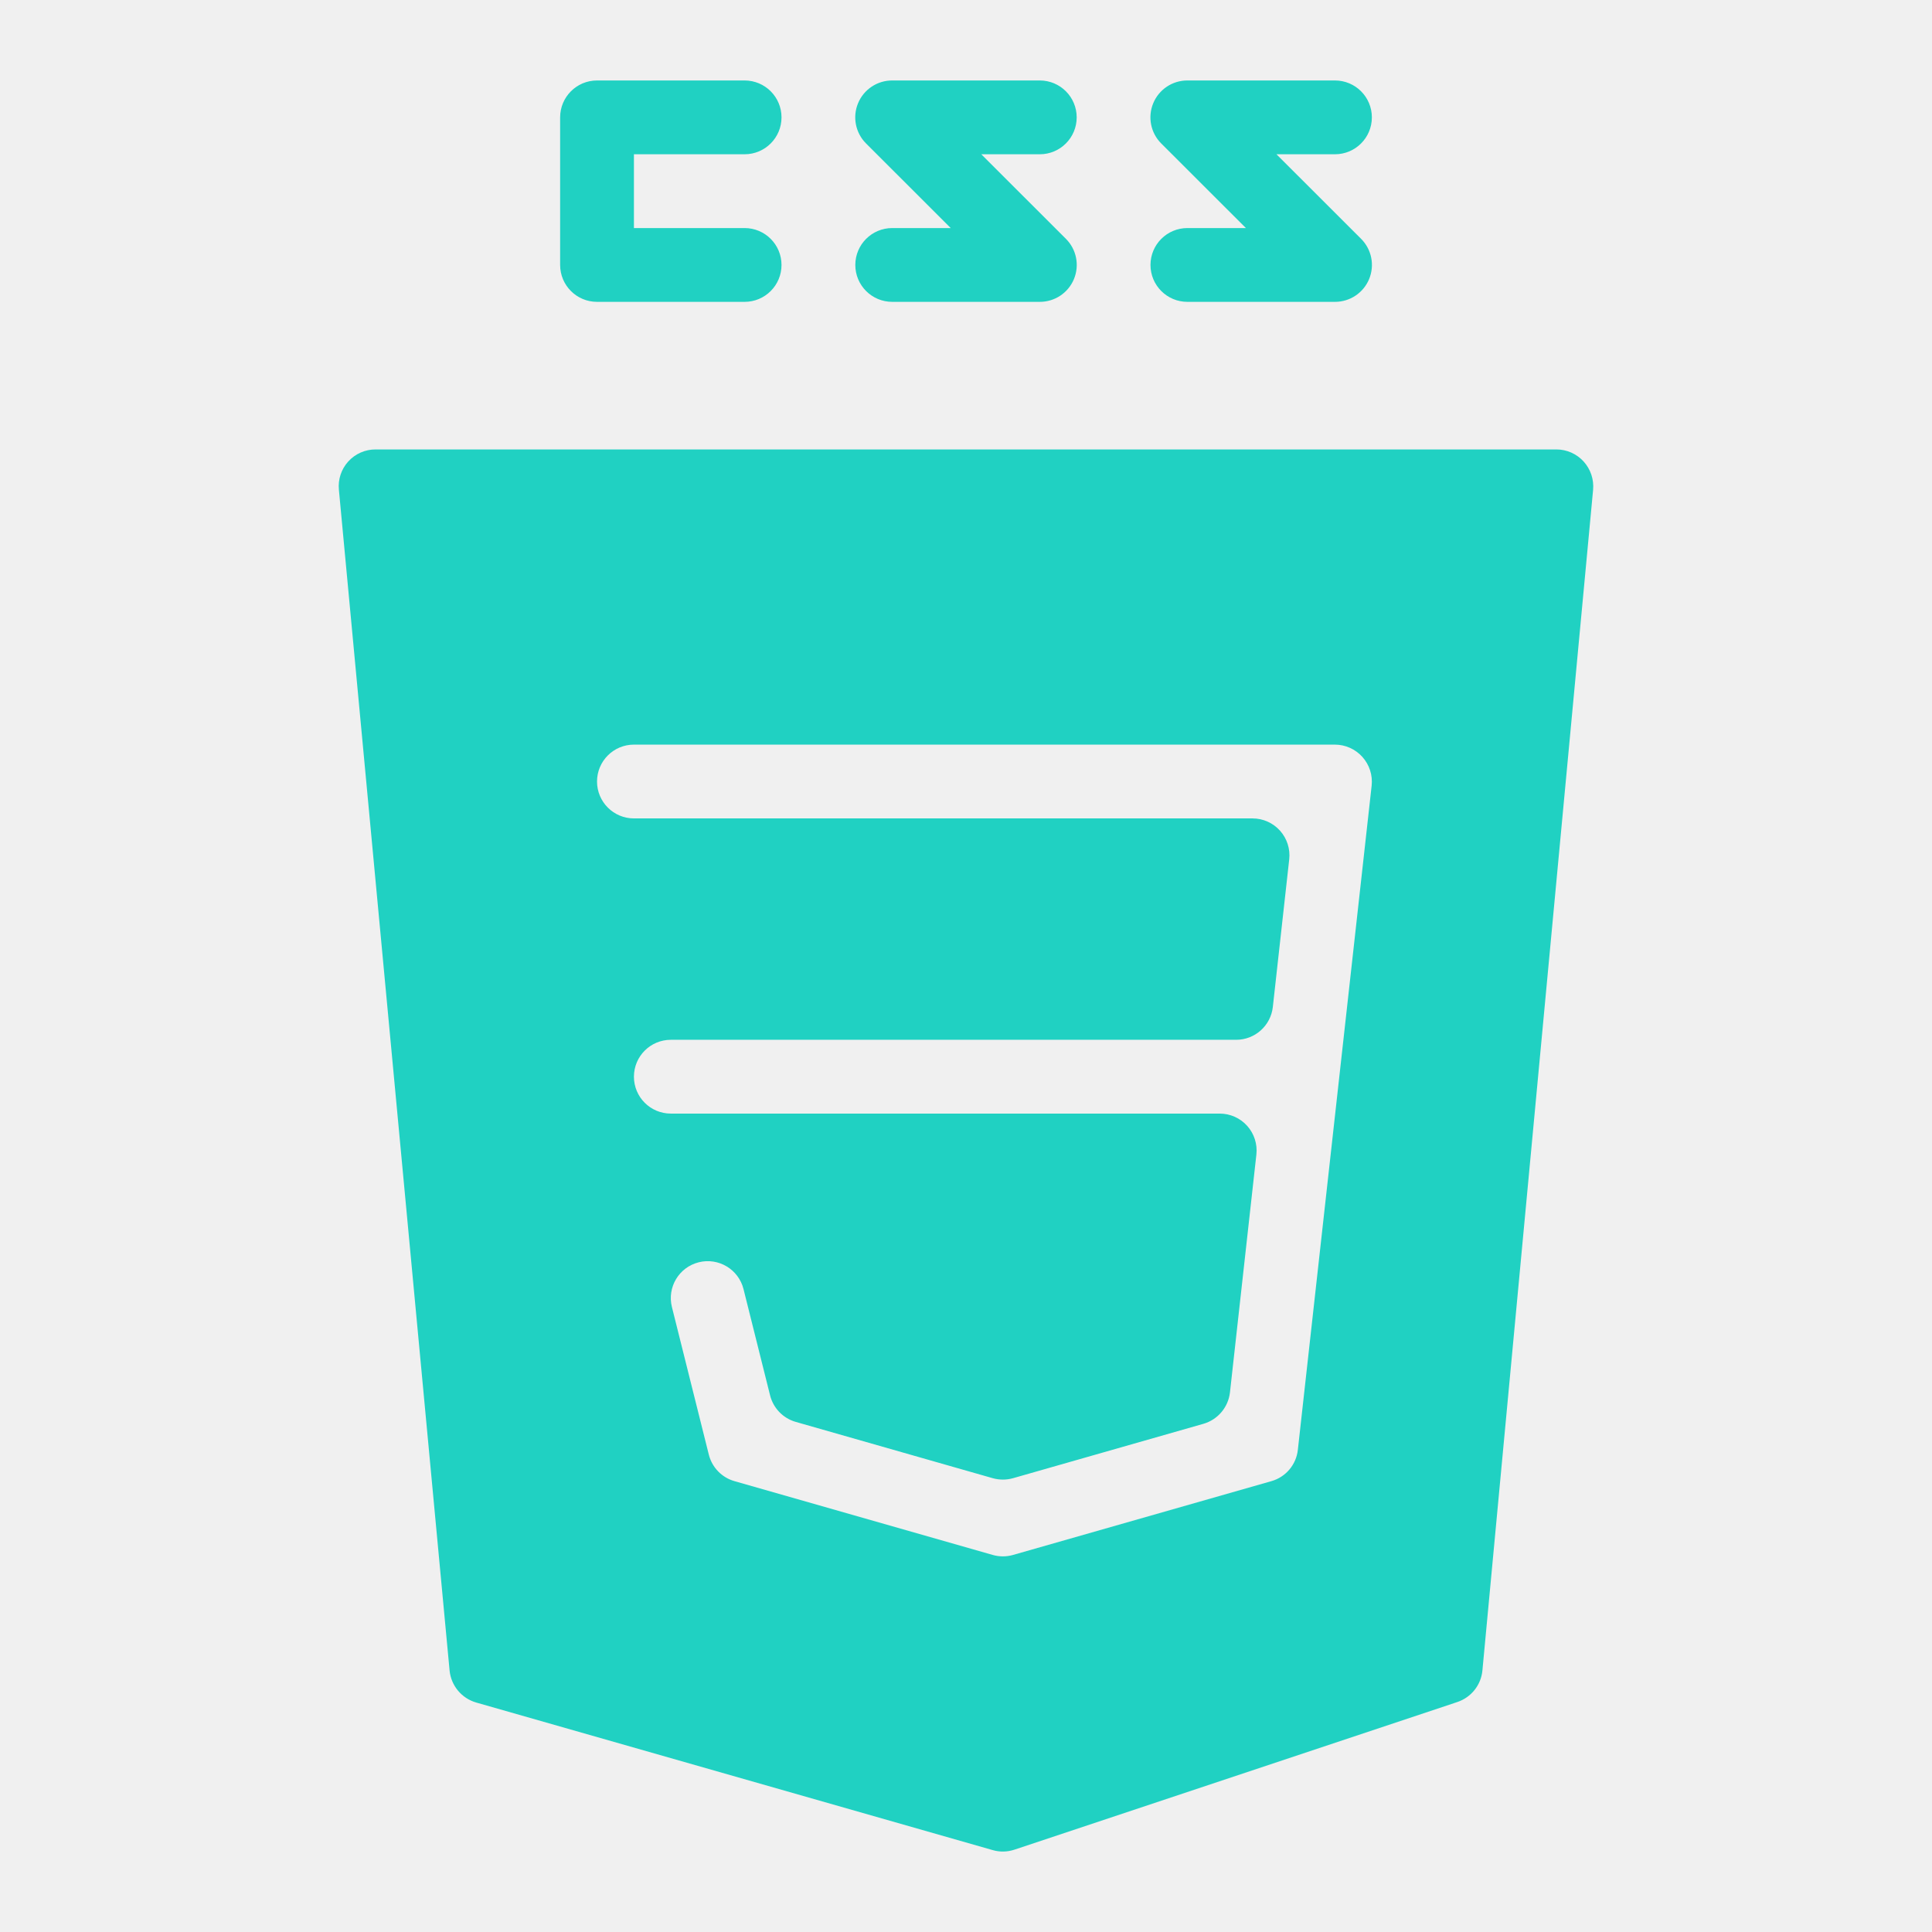
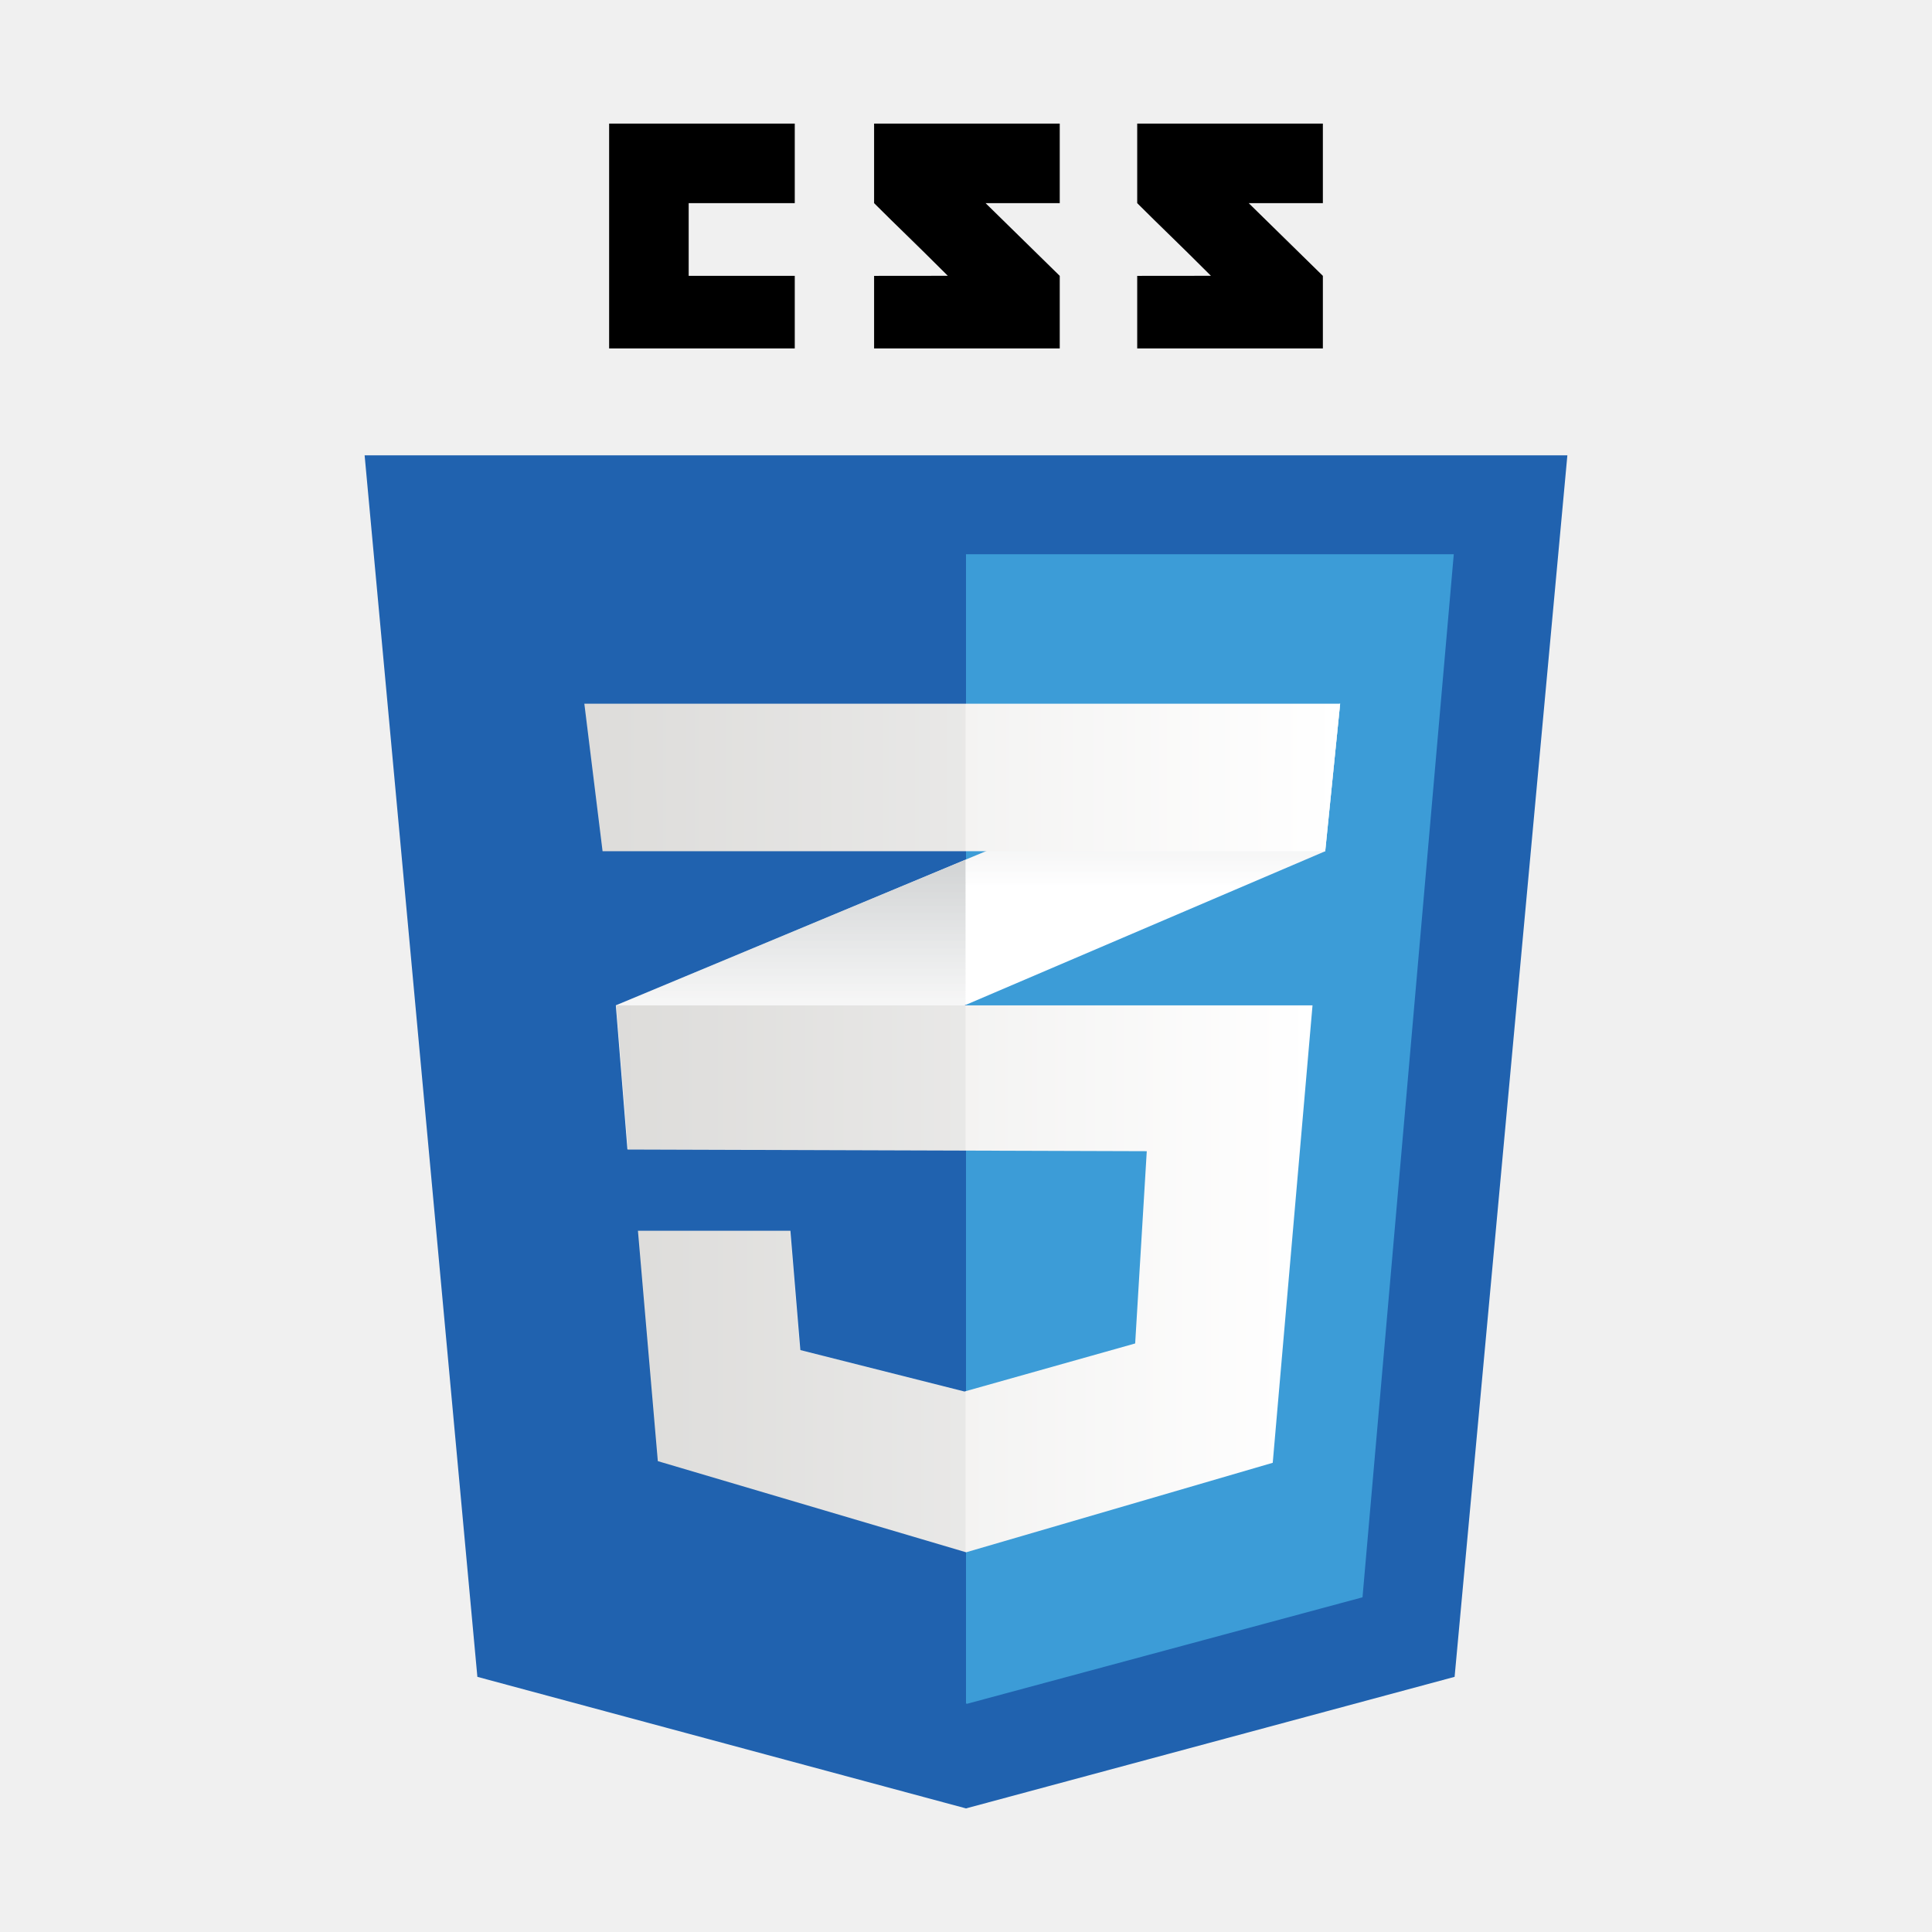
- <svg xmlns="http://www.w3.org/2000/svg" id="SvgjsSvg1011" width="288" height="288" version="1.1">
-   <defs id="SvgjsDefs1012" />
-   <g id="SvgjsG1013" transform="matrix(0.9167,0,0,0.9167,11.99502,11.99534)">
-     <svg viewBox="0 0 24 24" width="288" height="288">
-       <path d="M20.37 5.164A.498.498 0 0020 5H4a.498.498 0 00-.498.547l1.5 16c.02.205.163.377.361.434l7 2a.492.492 0 00.295-.007l6-2a.5.5 0 00.34-.427l1.5-16a.503.503 0 00-.128-.383zM8.515 18.622l-.5-2a.5.5 0 01.97-.244l.36 1.44a.5.5 0 00.348.36l2.67.763a.51.51 0 00.274 0l2.58-.737a.502.502 0 00.36-.426l.358-3.223a.5.5 0 00-.497-.555H8a.5.5 0 010-1h7.661a.5.5 0 00.497-.445l.222-2a.5.5 0 00-.497-.555H7.5a.5.5 0 010-1H17a.502.502 0 01.497.556l-1 9a.497.497 0 01-.359.425l-3.501 1a.5.5 0 01-.274 0l-3.5-1a.5.5 0 01-.348-.359zM7 3h2a.5.5 0 000-1H7.5V1H9a.5.5 0 000-1H7a.5.5 0 00-.5.5v2A.5.5 0 007 3zM10.5 2.5a.5.5 0 00.5.5h2a.5.5 0 00.354-.854L12.207 1H13a.5.5 0 000-1h-2a.5.5 0 00-.354.854L11.793 2H11a.5.5 0 00-.5.5zM14.5 2.5a.5.5 0 00.5.5h2a.5.5 0 00.354-.854L16.207 1H17a.5.5 0 000-1h-2a.5.5 0 00-.354.854L15.793 2H15a.5.5 0 00-.5.5z" fill="#20d1c2" class="color000 svgShape" />
-     </svg>
-   </g>
+ <svg xmlns="http://www.w3.org/2000/svg" width="2500" height="2500" viewBox="0 0 538.584 538.583">
+   <path d="M0 0h538.584v538.583H0V0z" fill="none" />
+   <path d="M405.5 467.454L269.29 504.13l-136.212-36.676-31.432-340.525h335.29L405.5 467.454z" fill="#2062af" />
+   <path d="M269.289 154.511v320.367l.308.084 110.229-29.682 25.443-290.769h-135.98z" fill="#3c9cd7" />
+   <path d="M191.985 76.899V56.631h29.571V34.453h-51.749v62.684h51.749V76.899h-29.571zm82.766-20.268h20.674V34.453h-51.754v22.178c6.924 6.924 10.535 10.238 20.549 20.252-5.854 0-20.549.021-20.549.02v20.234h51.754V76.899l-20.674-20.268zm73.352 0h20.673V34.453H317.02v22.178c6.924 6.924 10.537 10.238 20.551 20.252-5.852 0-20.551.021-20.551.02v20.234h51.757V76.899l-20.674-20.268z" />
+   <path d="M269.168 239.656l-97.49 40.602 3.233 40.199 94.257-40.301 100.265-42.868 4.157-41.122-104.422 43.49z" fill="#fff" />
+   <linearGradient id="a" gradientUnits="userSpaceOnUse" x1="-825.508" y1="1338.301" x2="-825.508" y2="1419.102" gradientTransform="matrix(1 0 0 -1 1045.93 1658.759)">
+     <stop offset=".387" stop-color="#d1d3d4" stop-opacity="0" />
+     <stop offset="1" stop-color="#d1d3d4" />
+   </linearGradient>
+   <path d="M171.677 280.258l3.233 40.199 94.257-40.301v-40.5l-97.49 40.602z" fill="url(#a)" />
+   <linearGradient id="b" gradientUnits="userSpaceOnUse" x1="-724.552" y1="1378.602" x2="-724.552" y2="1462.591" gradientTransform="matrix(1 0 0 -1 1045.93 1658.759)">
+     <stop offset=".387" stop-color="#d1d3d4" stop-opacity="0" />
+     <stop offset="1" stop-color="#d1d3d4" />
+   </linearGradient>
+   <path d="M373.59 196.167l-104.422 43.489v40.5l100.265-42.868 4.157-41.121z" fill="url(#b)" />
+   <linearGradient id="c" gradientUnits="userSpaceOnUse" x1="-874.103" y1="1302.263" x2="-680.039" y2="1302.263" gradientTransform="matrix(1 0 0 -1 1045.93 1658.759)">
+     <stop offset="0" stop-color="#e8e7e5" />
+     <stop offset="1" stop-color="#fff" />
+   </linearGradient>
+   <path d="M171.827 280.258l3.234 40.199 144.625.461-3.235 53.598-47.59 13.398-45.748-11.551-2.772-33.268h-42.508l5.545 64.225 85.945 25.412 85.479-24.951 11.09-127.523H171.827z" fill="url(#c)" />
+   <path d="M269.168 280.258h-97.49l3.233 40.199 94.257.301v-40.5zm0 107.528l-.462.129-45.742-11.551-2.772-33.268h-42.507l5.544 64.225 85.939 25.412v-44.947z" opacity=".05" />
+   <linearGradient id="d" gradientUnits="userSpaceOnUse" x1="-883.032" y1="1442.031" x2="-672.341" y2="1442.031" gradientTransform="matrix(1 0 0 -1 1045.93 1658.759)">
+     <stop offset="0" stop-color="#e8e7e5" />
+     <stop offset="1" stop-color="#fff" />
+   </linearGradient>
+   <path d="M162.898 196.167H373.59l-4.157 41.122H167.98l-5.082-41.122z" fill="url(#d)" />
+   <path d="M269.168 196.167h-106.27l5.082 41.122h101.188v-41.122z" opacity=".05" />
</svg>
